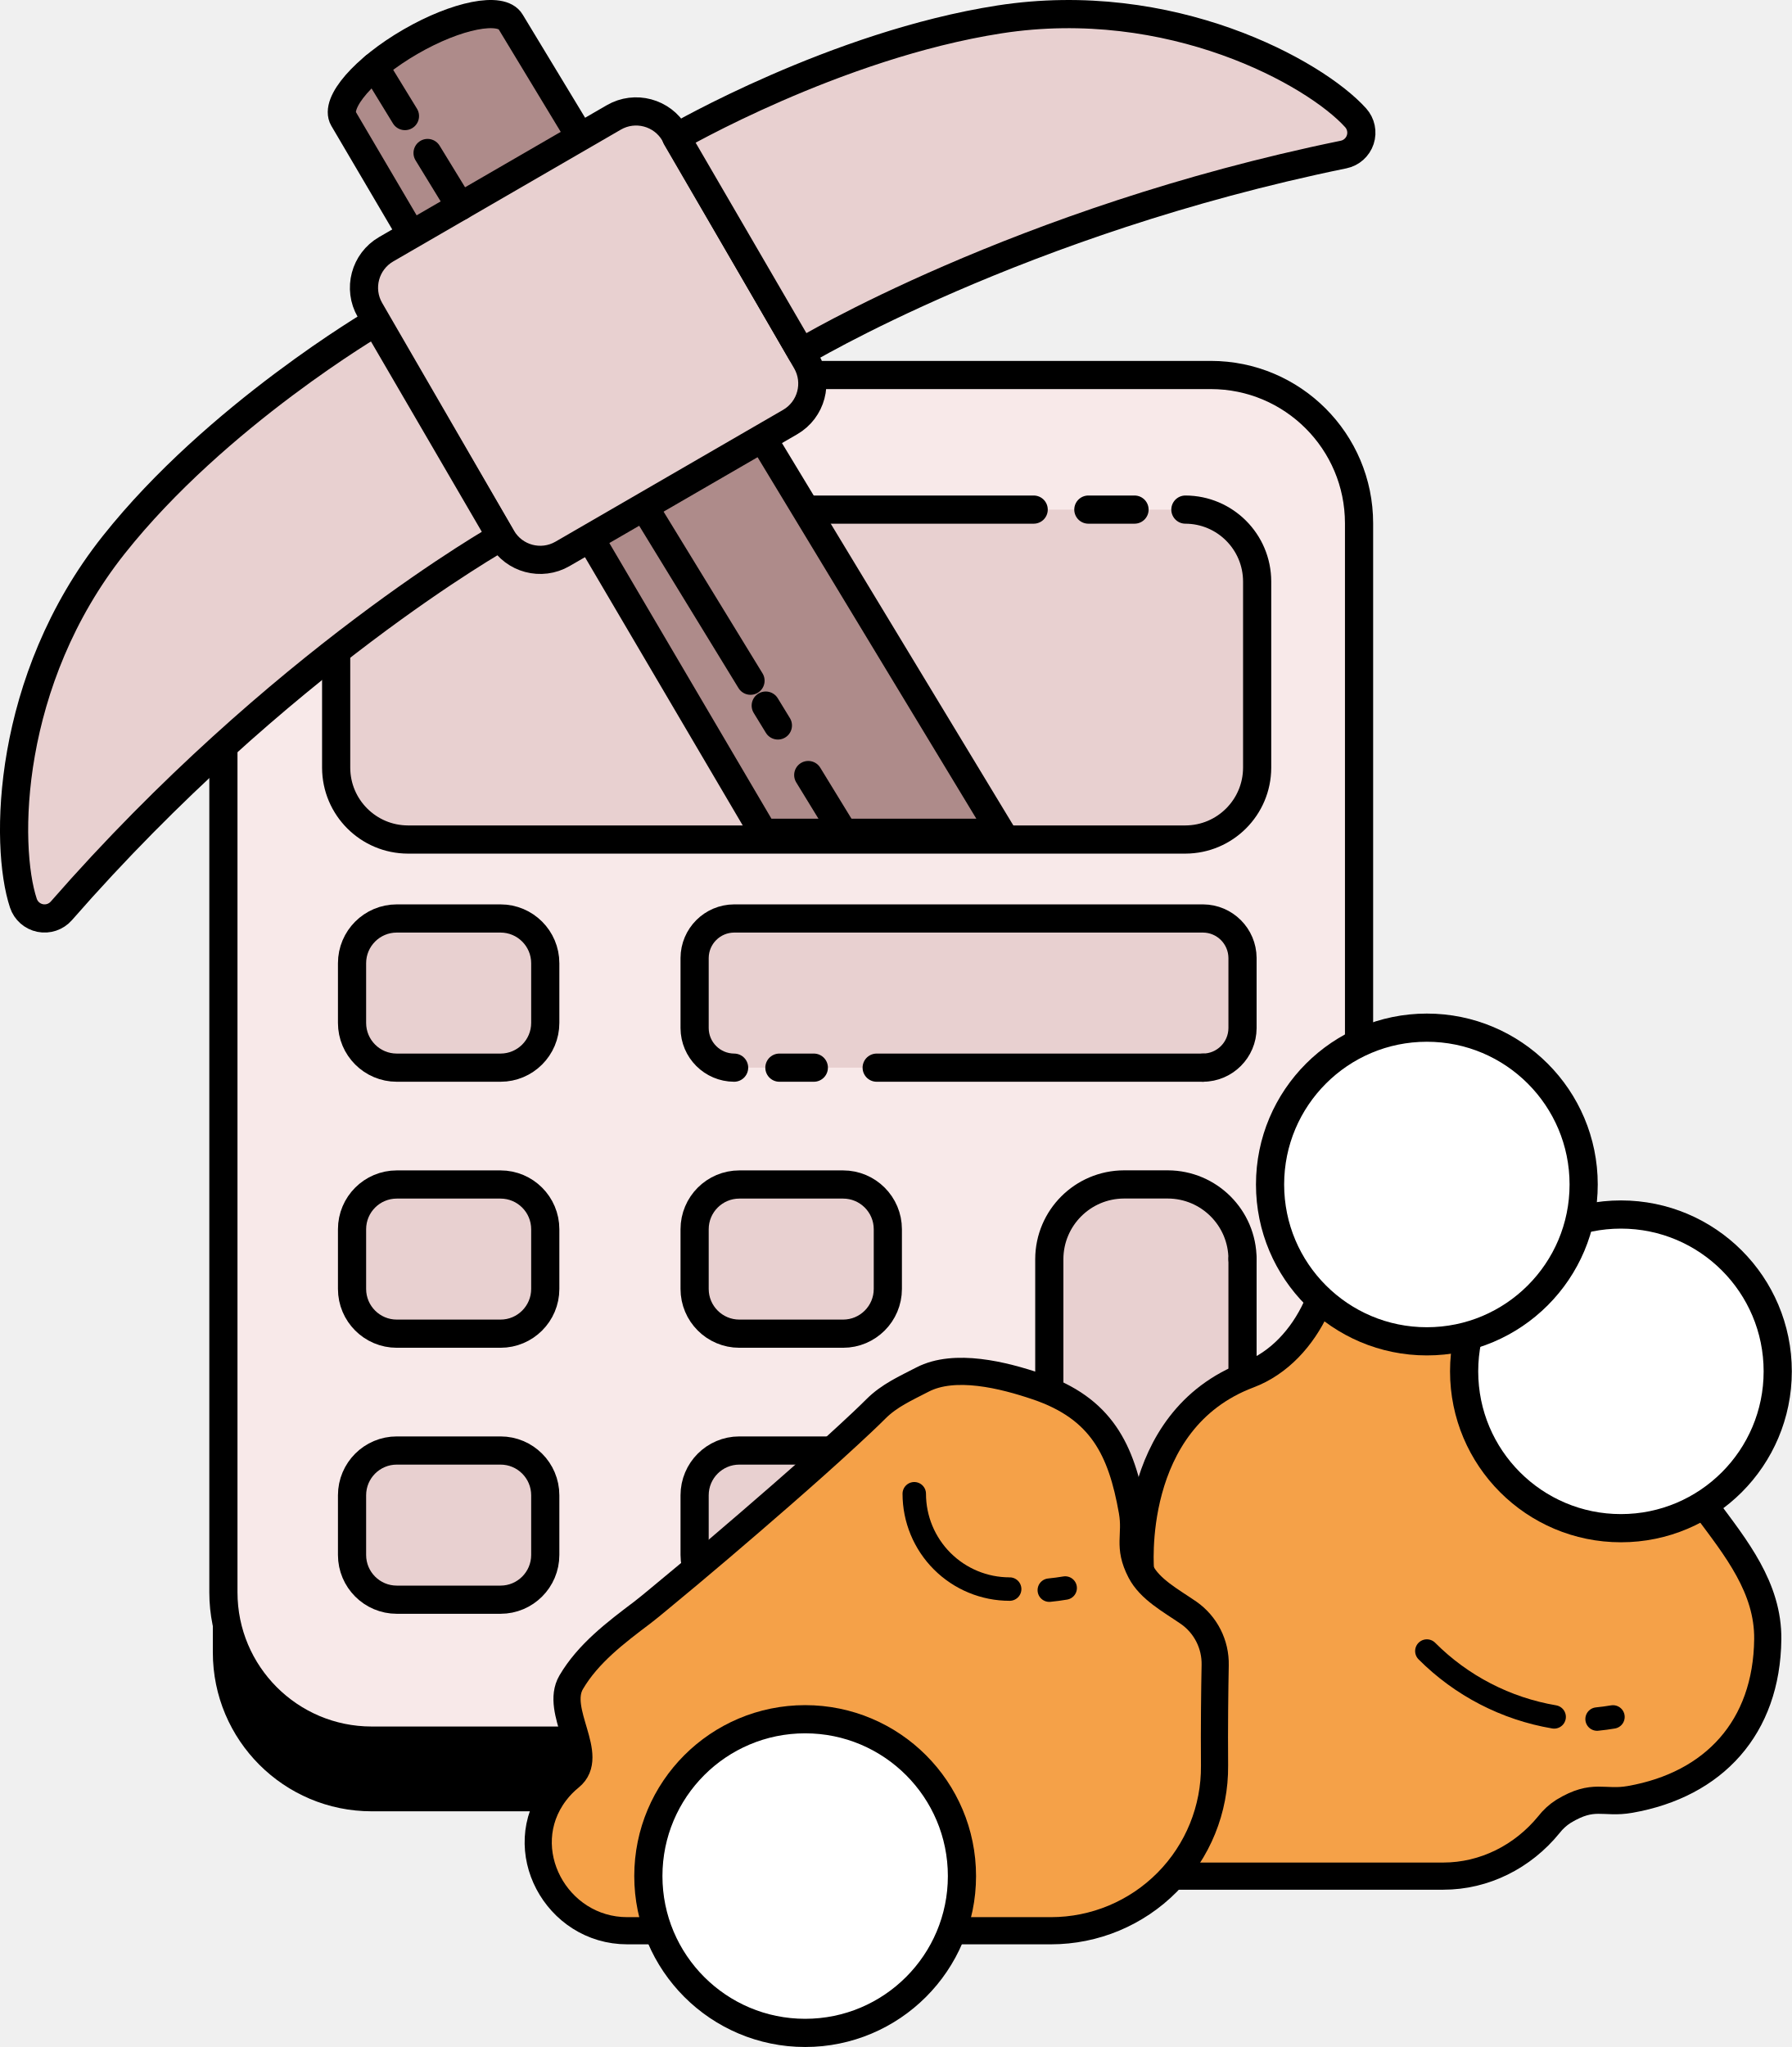
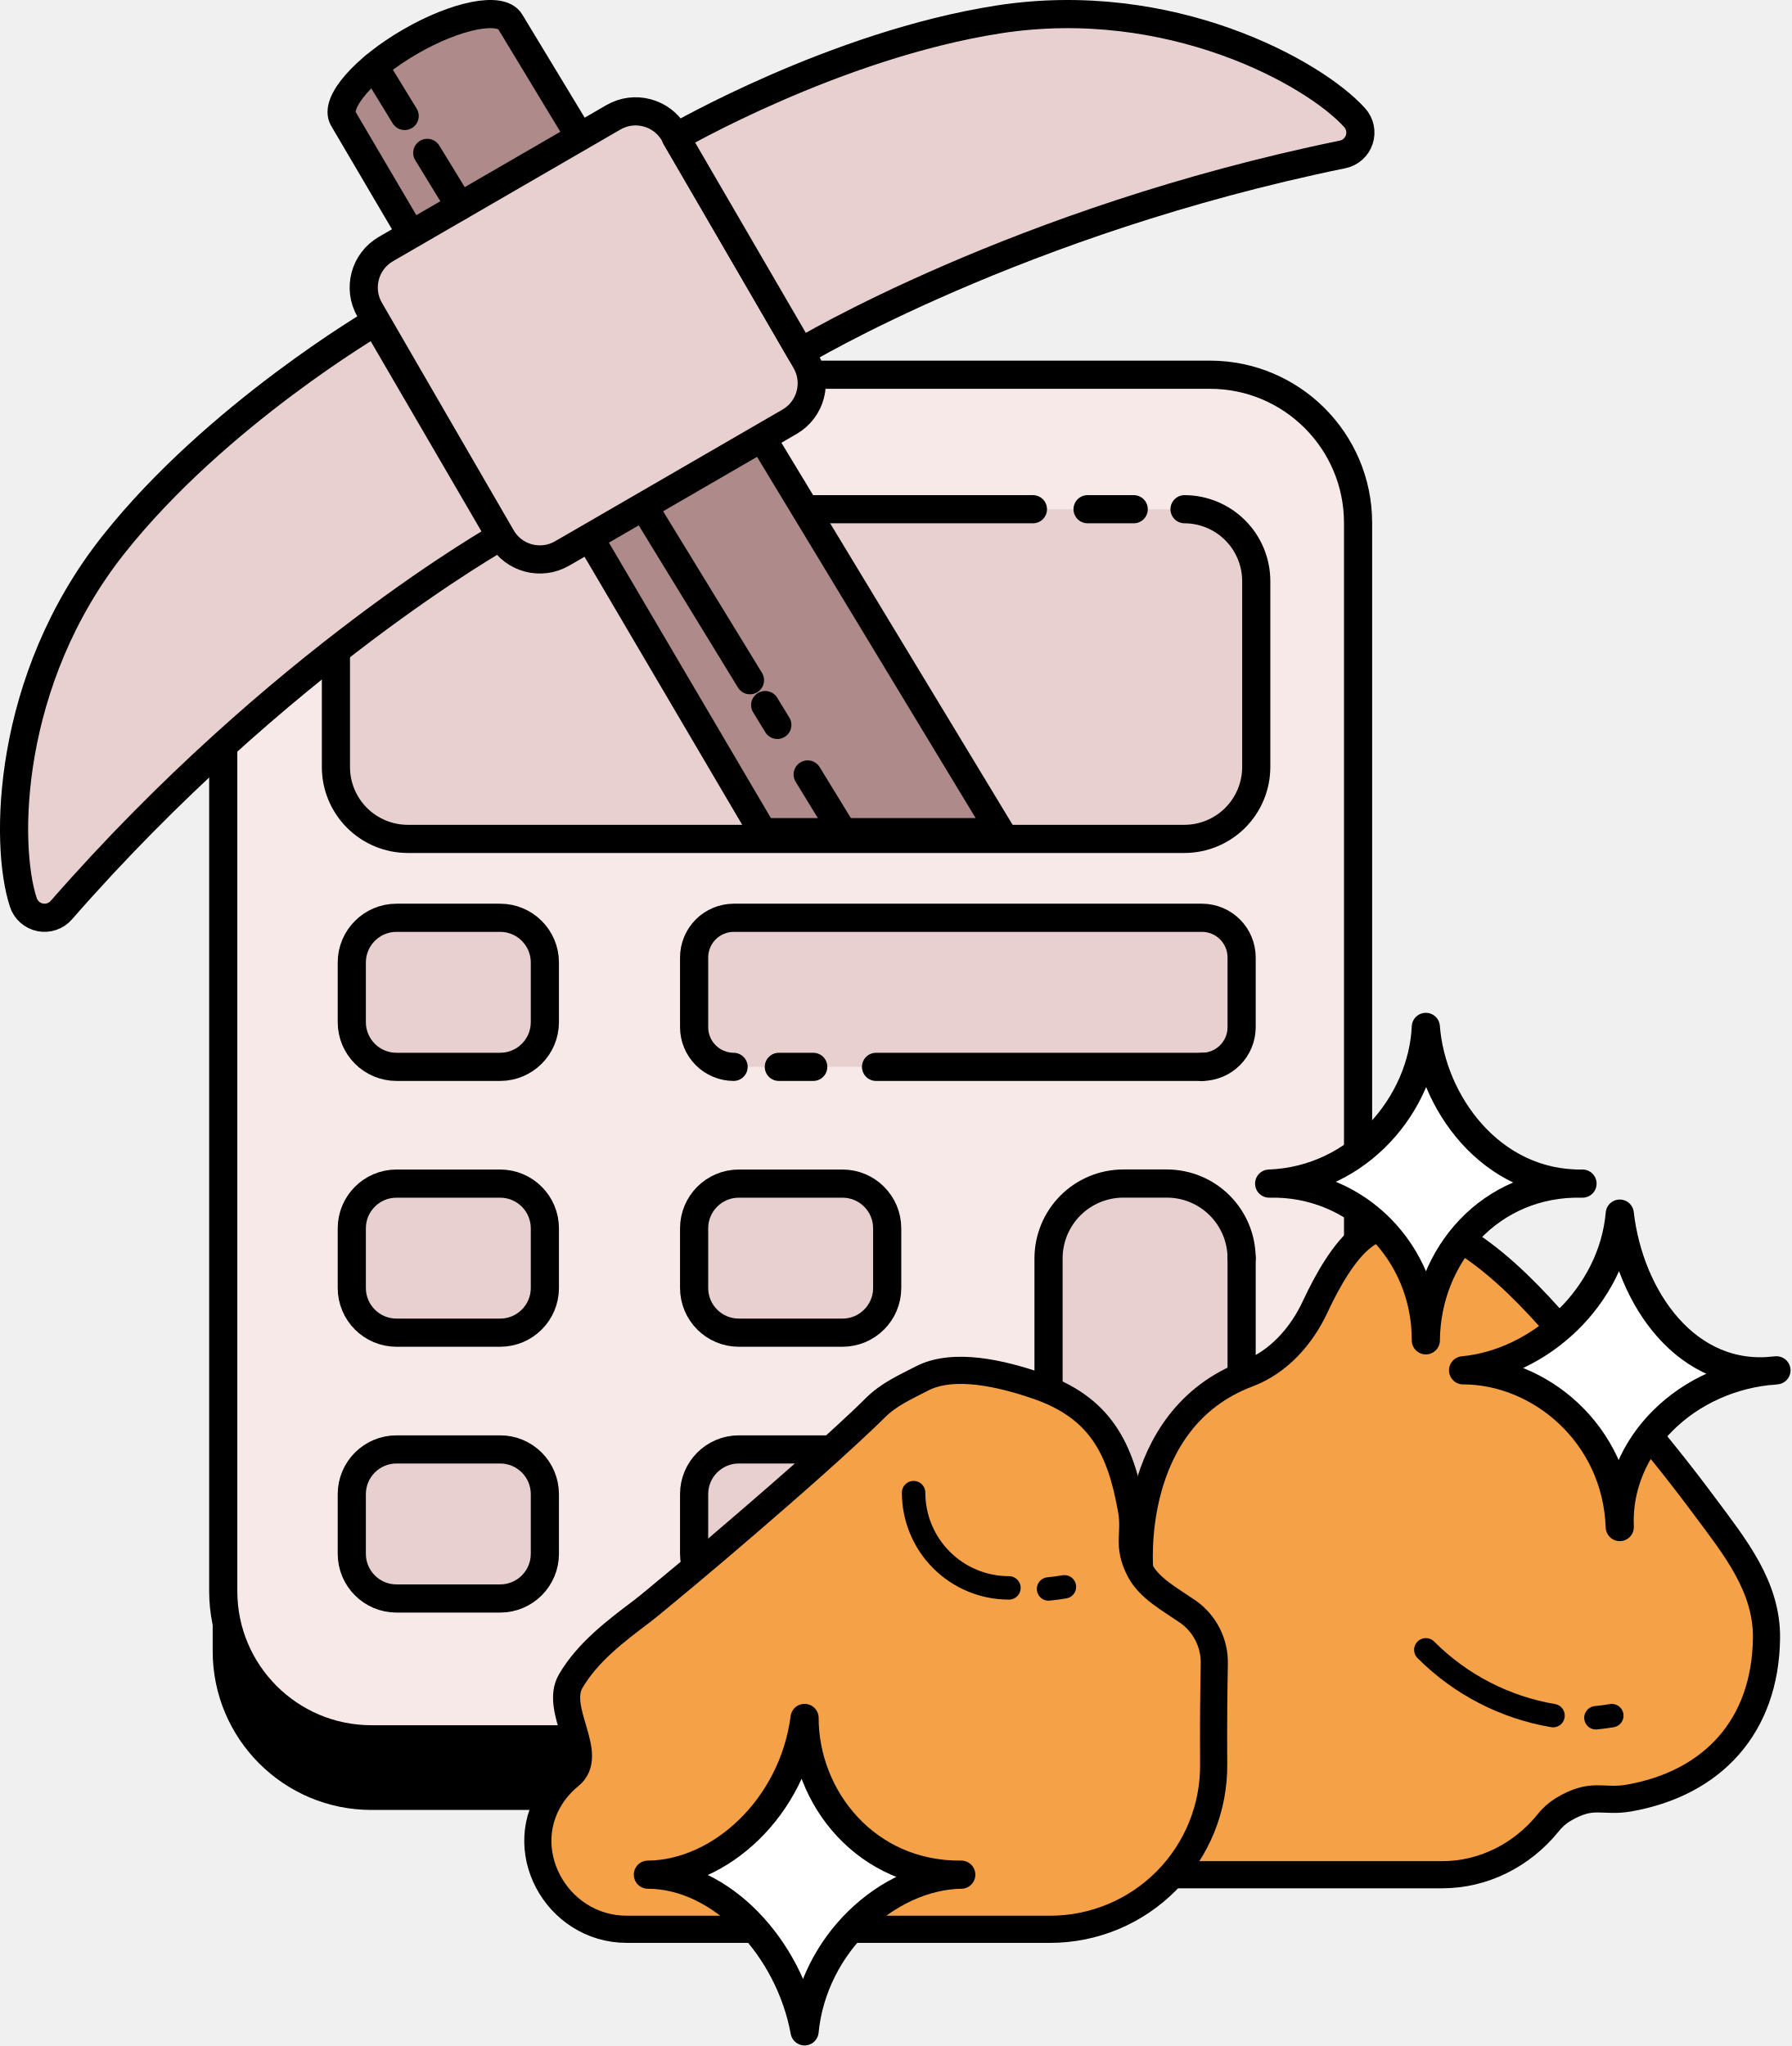
- <svg xmlns="http://www.w3.org/2000/svg" id="Camada_1" data-name="Camada 1" viewBox="0 0 902.42 1030.73">
+ <svg xmlns="http://www.w3.org/2000/svg" width="903" height="1031" viewBox="0 0 903 1031" fill="none">
+   <g clip-path="url(#clip0_1278_2)">
+     <path d="M609.77 219.1H187.2C145.95 219.1 112.51 252.54 112.51 293.79V832.04C112.51 873.29 145.95 906.73 187.2 906.73H609.77C651.02 906.73 684.46 873.29 684.46 832.04V293.79C684.46 252.54 651.02 219.1 609.77 219.1Z" fill="black" stroke="black" stroke-width="10.64" stroke-linecap="round" stroke-linejoin="round" />
+     <path d="M609.77 188.82H187.2C145.95 188.82 112.51 222.26 112.51 263.51V801.76C112.51 843.01 145.95 876.45 187.2 876.45H609.77C651.02 876.45 684.46 843.01 684.46 801.76V263.51C684.46 222.26 651.02 188.82 609.77 188.82Z" fill="#F8E9E9" stroke="black" stroke-width="14.19" stroke-linecap="round" stroke-linejoin="round" />
+     <path d="M252.07 462.48H199.84C187.391 462.48 177.3 472.571 177.3 485.02V515.06C177.3 527.508 187.391 537.6 199.84 537.6H252.07C264.518 537.6 274.61 527.508 274.61 515.06V485.02C274.61 472.571 264.518 462.48 252.07 462.48Z" fill="#E8D0D0" stroke="black" stroke-width="14.19" stroke-linecap="round" stroke-linejoin="round" />
+     <path d="M369.72 537.6C364.454 537.571 359.412 535.466 355.688 531.742C351.964 528.019 349.859 522.976 349.83 517.71V482.37C349.859 477.104 351.964 472.061 355.688 468.338C359.412 464.614 364.454 462.509 369.72 462.48H605.88C611.146 462.509 616.189 464.614 619.913 468.338C623.636 472.061 625.741 477.104 625.77 482.37V517.71C625.741 522.976 623.636 528.019 619.913 531.742C616.189 535.466 611.146 537.571 605.88 537.6" fill="#E8D0D0" />
+     <path d="M369.72 537.6C364.454 537.571 359.412 535.466 355.688 531.742C351.964 528.019 349.859 522.976 349.83 517.71V482.37C349.859 477.104 351.964 472.061 355.688 468.338C359.412 464.614 364.454 462.509 369.72 462.48H605.88C611.146 462.509 616.189 464.614 619.913 468.338C623.636 472.061 625.741 477.104 625.77 482.37V517.71C625.741 522.976 623.636 528.019 619.913 531.742C616.189 535.466 611.146 537.571 605.88 537.6" stroke="black" stroke-width="14.19" stroke-linecap="round" stroke-linejoin="round" />
+     <path d="M252.07 596.43H199.84C187.391 596.43 177.3 606.521 177.3 618.97V649.01C177.3 661.458 187.391 671.55 199.84 671.55H252.07C264.518 671.55 274.61 661.458 274.61 649.01V618.97C274.61 606.521 264.518 596.43 252.07 596.43Z" fill="#E8D0D0" stroke="black" stroke-width="14.19" stroke-linecap="round" stroke-linejoin="round" />
+     <path d="M424.6 596.43H372.37C359.922 596.43 349.83 606.521 349.83 618.97V649.01C349.83 661.458 359.922 671.55 372.37 671.55H424.6C437.049 671.55 447.14 661.458 447.14 649.01V618.97C447.14 606.521 437.049 596.43 424.6 596.43Z" fill="#E8D0D0" stroke="black" stroke-width="14.19" stroke-linecap="round" stroke-linejoin="round" />
+     <path d="M252.07 730.38H199.84C187.391 730.38 177.3 740.471 177.3 752.92V782.96C177.3 795.408 187.391 805.5 199.84 805.5H252.07C264.518 805.5 274.61 795.408 274.61 782.96V752.92C274.61 740.471 264.518 730.38 252.07 730.38Z" fill="#E8D0D0" stroke="black" stroke-width="14.19" stroke-linecap="round" stroke-linejoin="round" />
+     <path d="M424.6 730.38H372.37C359.922 730.38 349.83 740.471 349.83 752.92V782.96C349.83 795.408 359.922 805.5 372.37 805.5H424.6C437.049 805.5 447.14 795.408 447.14 782.96V752.92C447.14 740.471 437.049 730.38 424.6 730.38Z" fill="#E8D0D0" stroke="black" stroke-width="14.19" stroke-linecap="round" stroke-linejoin="round" />
+     <path d="M625.77 767.9C625.741 777.863 621.77 787.41 614.725 794.455C607.68 801.5 598.133 805.471 588.17 805.5H566.06C556.097 805.471 546.55 801.5 539.505 794.455C532.46 787.41 528.489 777.863 528.46 767.9V634C528.489 624.037 532.46 614.49 539.505 607.445C546.55 600.4 556.097 596.429 566.06 596.4H588.17C598.133 596.429 607.68 600.4 614.725 607.445C621.77 614.49 625.741 624.037 625.77 634" fill="#E8D0D0" />
+     <path d="M625.77 767.9C625.741 777.863 621.77 787.41 614.725 794.455C607.68 801.5 598.133 805.471 588.17 805.5H566.06C556.097 805.471 546.55 801.5 539.505 794.455C532.46 787.41 528.489 777.863 528.46 767.9V634C528.489 624.037 532.46 614.49 539.505 607.445C546.55 600.4 556.097 596.429 566.06 596.4H588.17C598.133 596.429 607.68 600.4 614.725 607.445C621.77 614.49 625.741 624.037 625.77 634" stroke="black" stroke-width="14.19" stroke-linecap="round" stroke-linejoin="round" />
+     <path d="M597 256.6C606.578 256.629 615.755 260.447 622.526 267.221C629.298 273.994 633.113 283.172 633.14 292.75V386.59C633.113 396.167 629.297 405.344 622.526 412.116C615.754 418.888 606.577 422.704 597 422.73H205.44C195.863 422.704 186.686 418.888 179.914 412.116C173.142 405.344 169.326 396.167 169.3 386.59V292.75C169.326 283.172 173.142 273.994 179.913 267.221C186.685 260.447 195.862 256.629 205.44 256.6" fill="#E8D0D0" />
+     <path d="M597 256.6C606.578 256.629 615.755 260.447 622.526 267.221C629.298 273.994 633.113 283.172 633.14 292.75V386.59C633.113 396.167 629.297 405.344 622.526 412.116C615.754 418.888 606.577 422.704 597 422.73H205.44C195.863 422.704 186.686 418.888 179.914 412.116C173.142 405.344 169.326 396.167 169.3 386.59V292.75C169.326 283.172 173.142 273.994 179.913 267.221C186.685 260.447 195.862 256.629 205.44 256.6" stroke="black" stroke-width="14.19" stroke-linecap="round" stroke-linejoin="round" />
+     <path d="M205.44 256.6H520.59" stroke="black" stroke-width="14.19" stroke-linecap="round" stroke-linejoin="round" />
+     <path d="M548.13 256.6H571.38" stroke="black" stroke-width="14.19" stroke-linecap="round" stroke-linejoin="round" />
+     <path d="M628.9 692.21C644.28 686.41 655.9 673.4 662.83 658.5C669.14 644.98 677.67 630.06 687.07 622.99C700.55 612.85 720.25 614.99 734.77 623.53C768.77 643.62 796.12 682.66 820.95 711.35C834.4 726.89 847.18 742.97 859.44 759.47C874.18 779.3 890.61 799.47 890.3 825.47C889.78 869.83 863.19 898.62 821.01 906.05C807.47 908.44 802.78 902.78 787.45 912.05C784.619 913.85 782.122 916.127 780.07 918.78C766.93 934.89 747.62 944.69 726.88 944.69H458.93C458.93 944.69 450.84 885.09 503.93 879.86C503.93 879.86 499.93 795.01 574.41 791.11C574.4 791.08 567.46 715.37 628.9 692.21Z" fill="#F5A148" stroke="black" stroke-width="13.68" stroke-miterlimit="10" />
+     <path d="M287.13 894.77C300.23 884.15 279.13 861.59 287.67 847.07C296.21 832.55 310.09 822.07 323.57 811.9C326.19 809.9 328.68 807.8 331.21 805.72C352.07 788.56 372.62 771 393 753.24C404.59 743.12 416.11 732.92 427.4 722.47C432.04 718.18 436.68 713.87 441.16 709.4C447.93 702.64 456.05 699.09 464.55 694.68C480.84 686.22 505.34 692.39 522.26 698.13C554.78 709.13 564.8 730.02 570.26 760.83C572.47 773.4 567.75 778.35 574.46 791.28C579.16 800.28 589.46 805.8 598.6 812.07C602.839 815.023 606.281 818.979 608.619 823.586C610.957 828.192 612.119 833.306 612 838.47C611.77 850.47 611.52 869.24 611.68 889.04C611.779 899.919 609.723 910.71 605.63 920.79C601.537 930.87 595.489 940.039 587.834 947.77C580.179 955.5 571.069 961.638 561.029 965.829C550.99 970.021 540.219 972.183 529.34 972.19H315.91C280.09 972.19 257.97 931.08 279.61 902.53C281.791 899.646 284.316 897.04 287.13 894.77Z" fill="#F5A148" stroke="black" stroke-width="13.68" stroke-miterlimit="10" />
+     <path d="M890.703 690.938C892.23 690.762 893.769 690.622 895.32 690.52C893.761 690.716 892.222 690.855 890.703 690.938C847.922 695.88 814.981 729.538 816.316 768.659C816.329 768.935 816.34 769.212 816.35 769.49C816.337 769.213 816.326 768.936 816.316 768.659C814.216 722.015 775.59 690.474 737.38 690.52C776.21 686.84 812.762 653.129 816.35 611.55C821.06 652.427 848.154 693.282 890.703 690.938Z" fill="white" />
+     <path d="M895.32 690.52C850.01 693.504 814.451 728.617 816.35 769.49C814.674 722.39 775.817 690.474 737.38 690.52C776.21 686.84 812.762 653.129 816.35 611.55C821.229 653.887 850.118 696.199 895.32 690.52Z" stroke="black" stroke-width="14.19" stroke-linecap="round" stroke-linejoin="round" />
+     <path d="M405.5 1023.63C409.787 979.673 447.501 945.256 484.47 944.66C436.695 945.169 405.517 905.972 405.5 865.69C399.652 910.839 362.848 944.452 326.53 944.66C363.594 944.728 397.758 981.508 405.5 1023.63Z" fill="white" stroke="black" stroke-width="14.19" stroke-linecap="round" stroke-linejoin="round" />
+     <path d="M794.425 596.41C795.469 596.397 796.521 596.403 797.58 596.43C796.52 596.445 795.468 596.438 794.425 596.41C749.7 596.971 718.961 633.726 718.61 675.4C718.786 631.293 683.767 595.328 639.64 596.43C684.985 594.754 716.88 555.891 718.61 517.46C721.419 554.424 749.96 595.186 794.425 596.41Z" fill="white" />
+     <path d="M797.58 596.43C751.152 595.257 718.969 632.753 718.61 675.4C718.786 631.293 683.767 595.328 639.64 596.43C684.985 594.754 716.88 555.891 718.61 517.46C721.485 555.291 751.313 597.1 797.58 596.43Z" stroke="black" stroke-width="14.19" stroke-linecap="round" stroke-linejoin="round" />
+     <path d="M804.34 865.6C807.007 865.34 809.673 864.983 812.34 864.53Z" fill="#69A55A" />
+     <path d="M804.34 865.6C807.007 865.34 809.673 864.983 812.34 864.53" stroke="black" stroke-width="11.81" stroke-linecap="round" stroke-linejoin="round" />
+     <path d="M528.46 800.69C531.15 800.42 533.84 800.07 536.46 799.62Z" fill="#69A55A" />
+     <path d="M528.46 800.69C531.15 800.42 533.84 800.07 536.46 799.62" stroke="black" stroke-width="11.81" stroke-linecap="round" stroke-linejoin="round" />
+     <path d="M718.61 831.36C736.015 848.805 758.424 860.392 782.72 864.51Z" fill="#69A55A" />
+     <path d="M718.61 831.36C736.015 848.805 758.424 860.392 782.72 864.51" stroke="black" stroke-width="11.81" stroke-linecap="round" stroke-linejoin="round" />
+     <path d="M508.5 800.15C502.193 800.156 495.945 798.92 490.116 796.51C484.287 794.101 478.989 790.567 474.527 786.109C470.064 781.651 466.524 776.357 464.109 770.53C461.693 764.703 460.45 758.458 460.45 752.15" stroke="black" stroke-width="11.81" stroke-linecap="round" stroke-linejoin="round" />
+     <path d="M398.49 256.6H275.16" stroke="black" stroke-width="14.19" stroke-linecap="round" stroke-linejoin="round" />
+     <path d="M235.19 256.6H252.53" stroke="black" stroke-width="14.19" stroke-linecap="round" stroke-linejoin="round" />
+     <path d="M392.53 537.6H409.87" stroke="black" stroke-width="14.19" stroke-linecap="round" stroke-linejoin="round" />
+     <path d="M605.88 537.6H441.52" stroke="black" stroke-width="14.19" stroke-linecap="round" stroke-linejoin="round" />
+     <path d="M625.77 692.21V634.03" stroke="black" stroke-width="14.19" stroke-linecap="round" stroke-linejoin="round" />
+     <path d="M206.73 21C230 7.53 252.57 3.08 257.19 11.05L504.3 419.34H384.47L173 59.8C168.36 51.83 183.47 34.46 206.73 21Z" fill="#AE8B8A" stroke="black" stroke-width="14.19" stroke-linecap="round" stroke-linejoin="round" />
+     <path d="M283.301 278.895L397.942 212.52C408.644 206.324 412.296 192.626 406.1 181.925L339.725 67.283C333.529 56.582 319.831 52.929 309.13 59.125L194.488 125.5C183.787 131.696 180.135 145.394 186.33 156.096L252.706 270.737C258.901 281.439 272.599 285.091 283.301 278.895Z" fill="#E8D0D0" stroke="black" stroke-width="14.19" stroke-linecap="round" stroke-linejoin="round" />
+     <path d="M403.54 177.4C403.54 177.4 513.18 111.31 676.64 77.82C678.579 77.424 680.38 76.523 681.859 75.208C683.338 73.893 684.443 72.21 685.062 70.33C685.682 68.45 685.793 66.439 685.385 64.502C684.977 62.565 684.065 60.771 682.74 59.3C662.24 36.56 589.59 -3.65 503.31 9.78C420.9 22.6 340.57 69.15 340.57 69.15L403.54 177.4Z" fill="#E8D0D0" stroke="black" stroke-width="14.19" stroke-linecap="round" stroke-linejoin="round" />
+     <path d="M252.34 270.31C252.34 270.31 140.73 333 30.9 458.64C29.596 460.129 27.923 461.247 26.048 461.882C24.174 462.517 22.165 462.645 20.225 462.255C18.285 461.864 16.482 460.968 14.999 459.657C13.516 458.347 12.406 456.668 11.78 454.79C2.14 425.74 3 342.71 57.31 274.31C109.15 208.97 189.31 162.1 189.31 162.1L252.34 270.31Z" fill="#E8D0D0" stroke="black" stroke-width="14.19" stroke-linecap="round" stroke-linejoin="round" />
+     <path d="M203.95 58.44L188.69 33.51" stroke="black" stroke-width="14.19" stroke-linecap="round" stroke-linejoin="round" />
+     <path d="M231.78 103.9L215.34 77.04" stroke="black" stroke-width="14.19" stroke-linecap="round" stroke-linejoin="round" />
+     <path d="M377.98 342.76L325.25 256.6" stroke="black" stroke-width="14.19" stroke-linecap="round" stroke-linejoin="round" />
+     <path d="M391.77 365.29L385.65 355.29" stroke="black" stroke-width="14.19" stroke-linecap="round" stroke-linejoin="round" />
+     <path d="M424.86 419.34L407.06 390.26" stroke="black" stroke-width="14.19" stroke-linecap="round" stroke-linejoin="round" />
+   </g>
  <defs>
-     <style>.cls-1,.cls-2,.cls-3,.cls-4,.cls-5,.cls-6,.cls-7,.cls-8,.cls-9{stroke:#000;}.cls-1,.cls-2,.cls-3,.cls-4,.cls-6,.cls-7,.cls-8,.cls-9{stroke-linecap:round;stroke-linejoin:round;}.cls-1{stroke-width:10.64px;}.cls-2{fill:#f8e9e9;}.cls-2,.cls-3,.cls-4,.cls-6,.cls-9{stroke-width:14.19px;}.cls-3{fill:#e8d0d0;}.cls-4,.cls-8{fill:none;}.cls-5{fill:#f5a148;stroke-miterlimit:10;stroke-width:13.68px;}.cls-6{fill:#fff;}.cls-7{fill:#69a55a;}.cls-7,.cls-8{stroke-width:11.81px;}.cls-9{fill:#ae8b8a;}</style>
+     <clipPath id="clip0_1278_2">
+       <rect width="902.42" height="1030.73" fill="white" />
+     </clipPath>
  </defs>
-   <rect class="cls-1" x="112.51" y="219.1" width="571.95" height="687.63" rx="74.69" />
-   <rect class="cls-2" x="112.51" y="188.82" width="571.95" height="687.63" rx="74.69" />
-   <rect class="cls-3" x="177.3" y="462.48" width="97.31" height="75.12" rx="22.54" />
-   <path class="cls-3" d="M369.72,537.6a20,20,0,0,1-19.89-19.89V482.37a20,20,0,0,1,19.89-19.89H605.88a20,20,0,0,1,19.89,19.89v35.34a20,20,0,0,1-19.89,19.89" />
-   <rect class="cls-3" x="177.3" y="596.43" width="97.31" height="75.12" rx="22.54" />
-   <rect class="cls-3" x="349.83" y="596.43" width="97.31" height="75.12" rx="22.54" />
-   <rect class="cls-3" x="177.3" y="730.38" width="97.31" height="75.12" rx="22.54" />
-   <rect class="cls-3" x="349.83" y="730.38" width="97.31" height="75.12" rx="22.54" />
-   <path class="cls-3" d="M625.77,767.9a37.71,37.71,0,0,1-37.6,37.6H566.06a37.71,37.71,0,0,1-37.6-37.6V634a37.71,37.71,0,0,1,37.6-37.6h22.11a37.71,37.71,0,0,1,37.6,37.6" />
-   <path class="cls-3" d="M597,256.6a36.25,36.25,0,0,1,36.14,36.15v93.84A36.24,36.24,0,0,1,597,422.73H205.44a36.24,36.24,0,0,1-36.14-36.14V292.75a36.25,36.25,0,0,1,36.14-36.15" />
-   <line class="cls-4" x1="205.44" y1="256.6" x2="520.59" y2="256.6" />
-   <line class="cls-4" x1="548.13" y1="256.6" x2="571.38" y2="256.6" />
-   <path class="cls-5" d="M628.9,692.21c15.38-5.8,27-18.81,33.93-33.71,6.31-13.52,14.84-28.44,24.24-35.51,13.48-10.14,33.18-8,47.7.54,34,20.09,61.35,59.13,86.18,87.82,13.45,15.54,26.23,31.62,38.49,48.12,14.74,19.83,31.17,40,30.86,66-.52,44.36-27.11,73.15-69.29,80.58-13.54,2.39-18.23-3.27-33.56,6a29,29,0,0,0-7.38,6.73c-13.14,16.11-32.45,25.91-53.19,25.91H458.93s-8.09-59.6,45-64.83c0,0-4-84.85,70.48-88.75C574.4,791.08,567.46,715.37,628.9,692.21Z" />
-   <path class="cls-5" d="M287.13,894.77c13.1-10.62-8-33.18.54-47.7s22.42-25,35.9-35.17c2.62-2,5.11-4.1,7.64-6.18C352.07,788.56,372.62,771,393,753.24c11.59-10.12,23.11-20.32,34.4-30.77,4.64-4.29,9.28-8.6,13.76-13.07,6.77-6.76,14.89-10.31,23.39-14.72,16.29-8.46,40.79-2.29,57.71,3.45,32.52,11,42.54,31.89,48,62.7,2.21,12.57-2.51,17.52,4.2,30.45,4.7,9,15,14.52,24.14,20.79A31.3,31.3,0,0,1,612,838.47c-.23,12-.48,30.77-.32,50.57a82.4,82.4,0,0,1-82.34,83.15H315.91c-35.82,0-57.94-41.11-36.3-69.66A44.31,44.31,0,0,1,287.13,894.77Z" />
-   <circle class="cls-6" cx="816.35" cy="690.52" r="78.97" />
-   <circle class="cls-6" cx="405.5" cy="944.66" r="78.97" />
-   <circle class="cls-6" cx="718.61" cy="596.43" r="78.97" />
-   <path class="cls-7" d="M804.34,865.6q4-.39,8-1.07" />
-   <path class="cls-7" d="M528.46,800.69c2.69-.27,5.38-.62,8-1.07" />
-   <path class="cls-7" d="M718.61,831.36a118.54,118.54,0,0,0,64.11,33.15" />
-   <path class="cls-8" d="M508.5,800.15a48,48,0,0,1-48.05-48" />
-   <line class="cls-3" x1="398.49" y1="256.6" x2="275.16" y2="256.6" />
-   <line class="cls-3" x1="235.19" y1="256.6" x2="252.53" y2="256.6" />
-   <line class="cls-3" x1="392.53" y1="537.6" x2="409.87" y2="537.6" />
-   <line class="cls-4" x1="605.88" y1="537.6" x2="441.52" y2="537.6" />
-   <line class="cls-4" x1="625.77" y1="692.21" x2="625.77" y2="634.03" />
-   <path class="cls-9" d="M206.73,21C230,7.53,252.57,3.08,257.19,11.05L504.3,419.34H384.47L173,59.8C168.36,51.83,183.47,34.46,206.73,21Z" />
-   <rect class="cls-3" x="207.59" y="80.37" width="177.25" height="177.25" rx="22.39" transform="translate(637.24 166.84) rotate(149.93)" />
-   <path class="cls-3" d="M403.54,177.4s109.64-66.09,273.1-99.58a11.23,11.23,0,0,0,6.1-18.52C662.24,36.56,589.59-3.65,503.31,9.78,420.9,22.6,340.57,69.15,340.57,69.15Z" />
-   <path class="cls-3" d="M252.34,270.31S140.73,333,30.9,458.64a11.24,11.24,0,0,1-19.12-3.85C2.14,425.74,3,342.71,57.31,274.31c51.84-65.34,132-112.21,132-112.21Z" />
-   <line class="cls-4" x1="203.95" y1="58.44" x2="188.69" y2="33.51" />
-   <line class="cls-4" x1="231.78" y1="103.9" x2="215.34" y2="77.04" />
-   <line class="cls-4" x1="377.98" y1="342.76" x2="325.25" y2="256.6" />
-   <line class="cls-4" x1="391.77" y1="365.29" x2="385.65" y2="355.29" />
-   <line class="cls-4" x1="424.86" y1="419.34" x2="407.06" y2="390.26" />
</svg>
